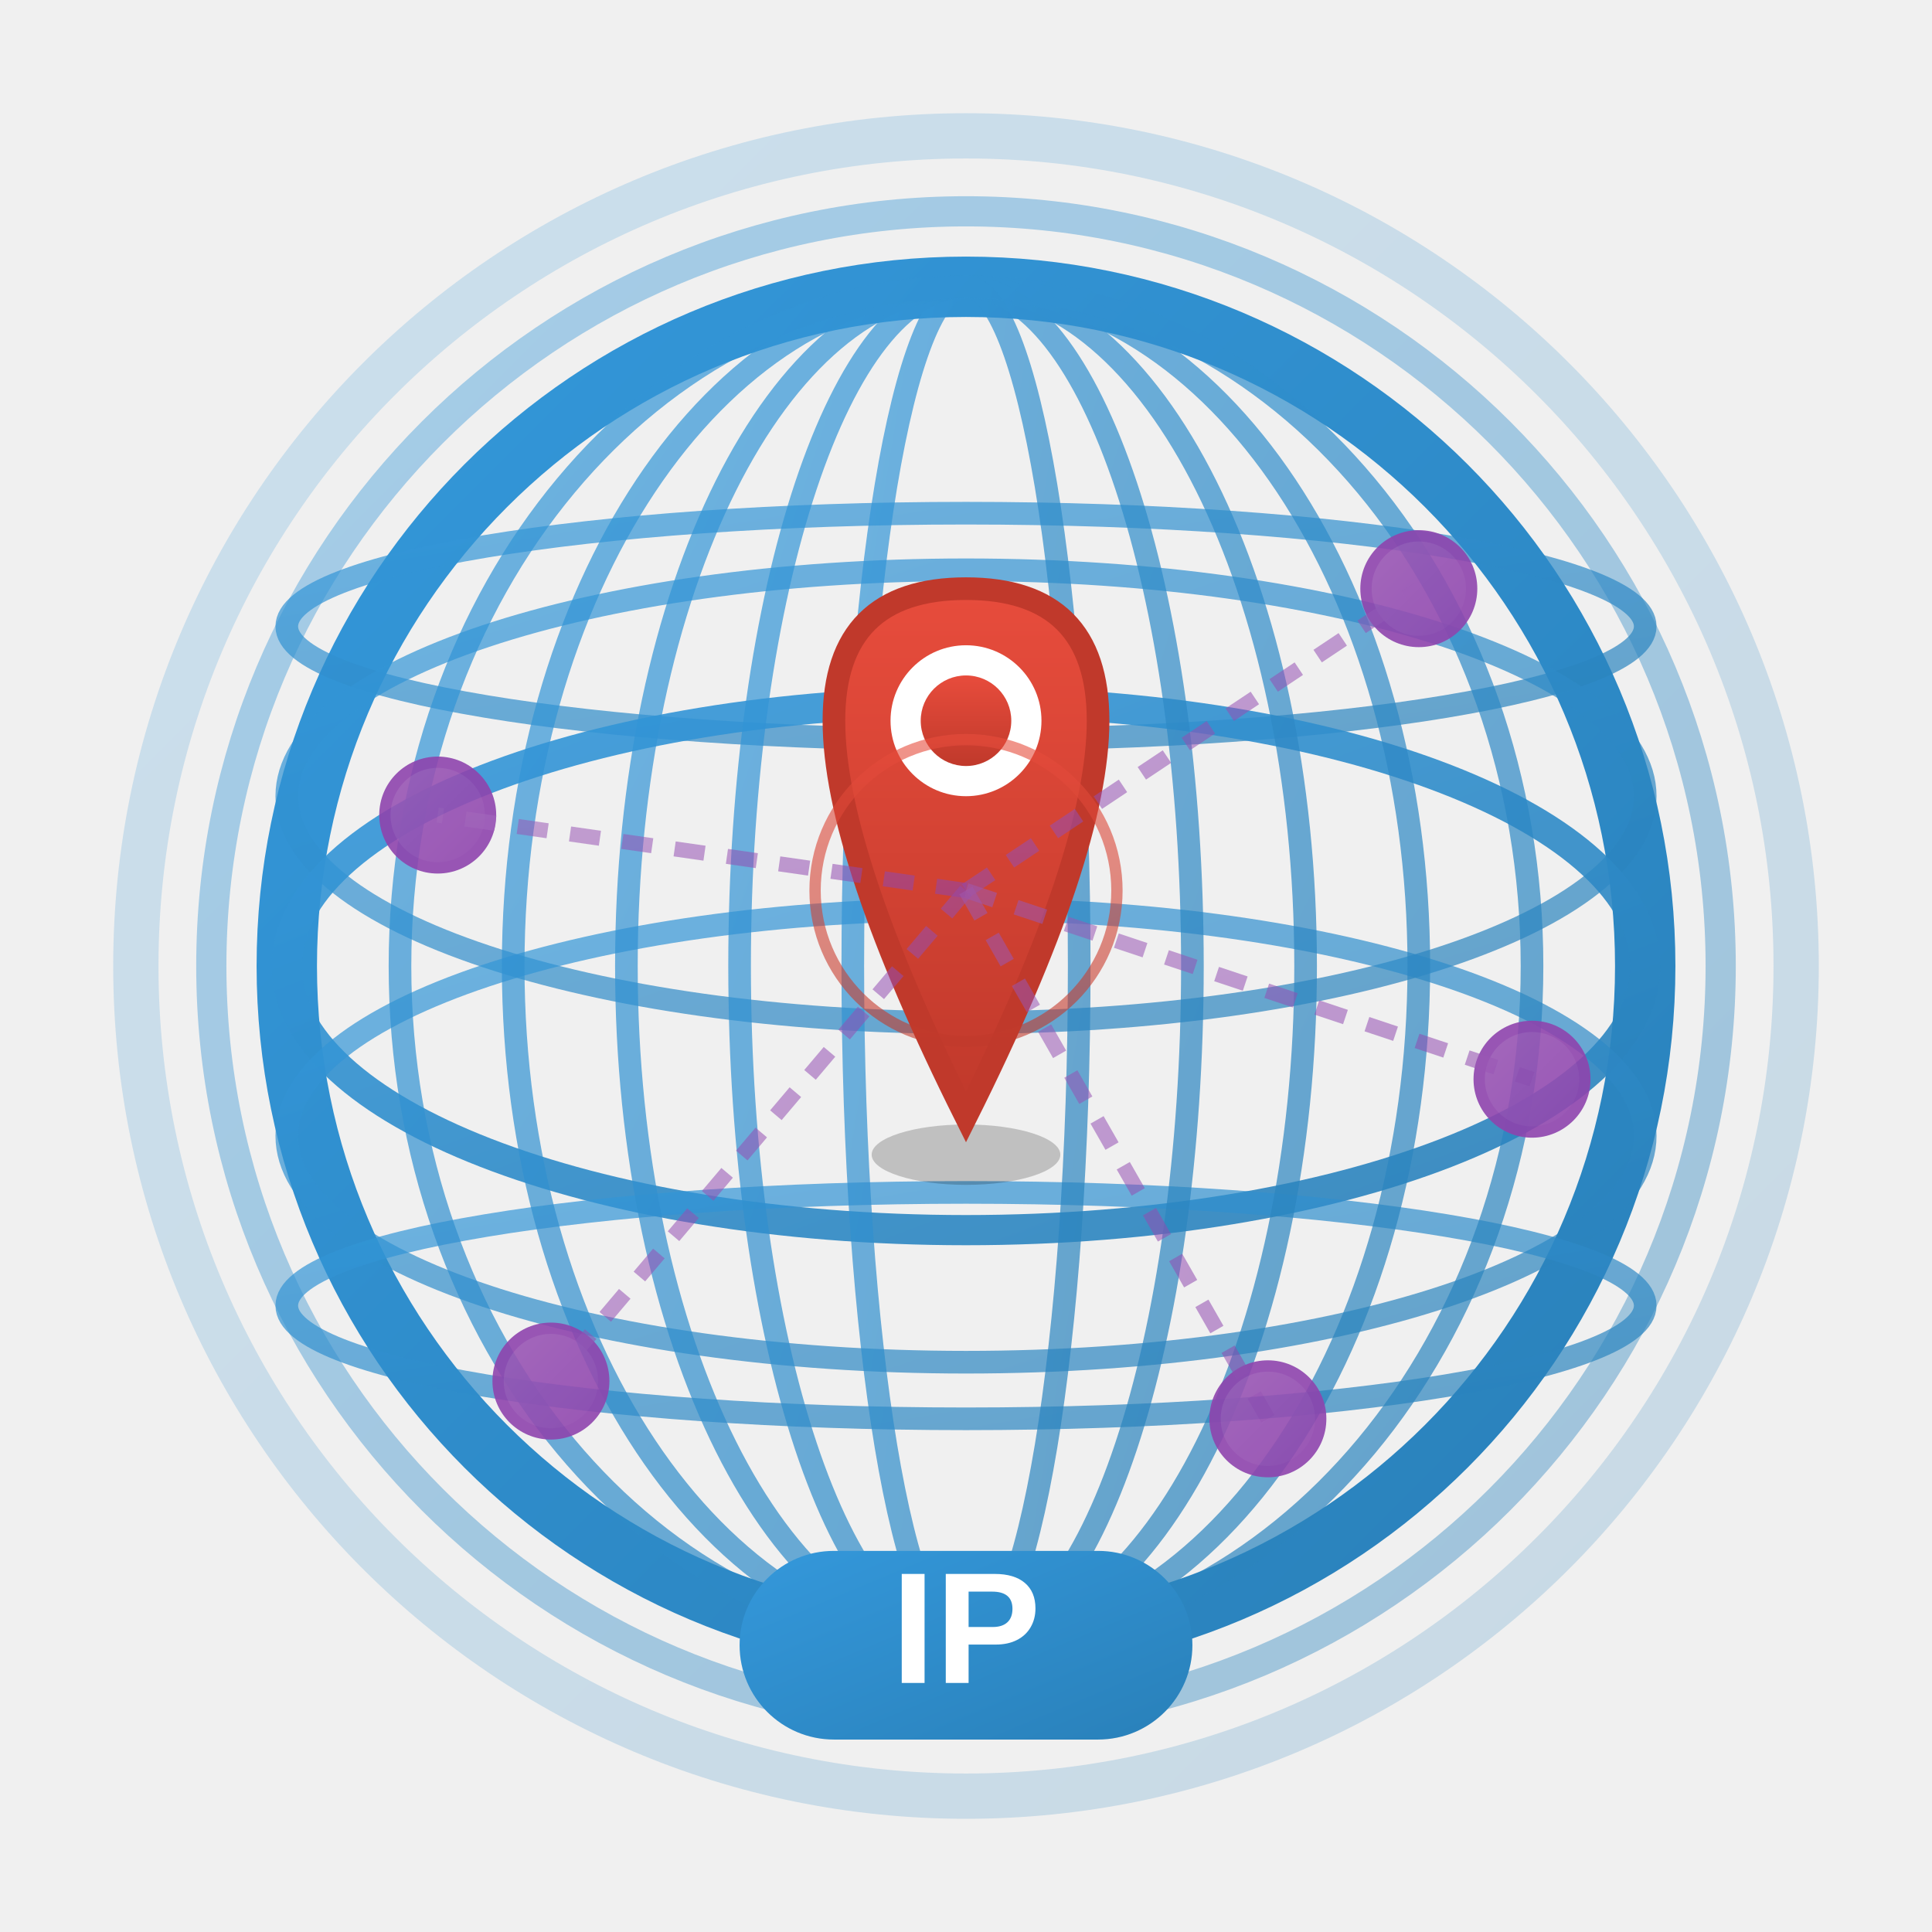
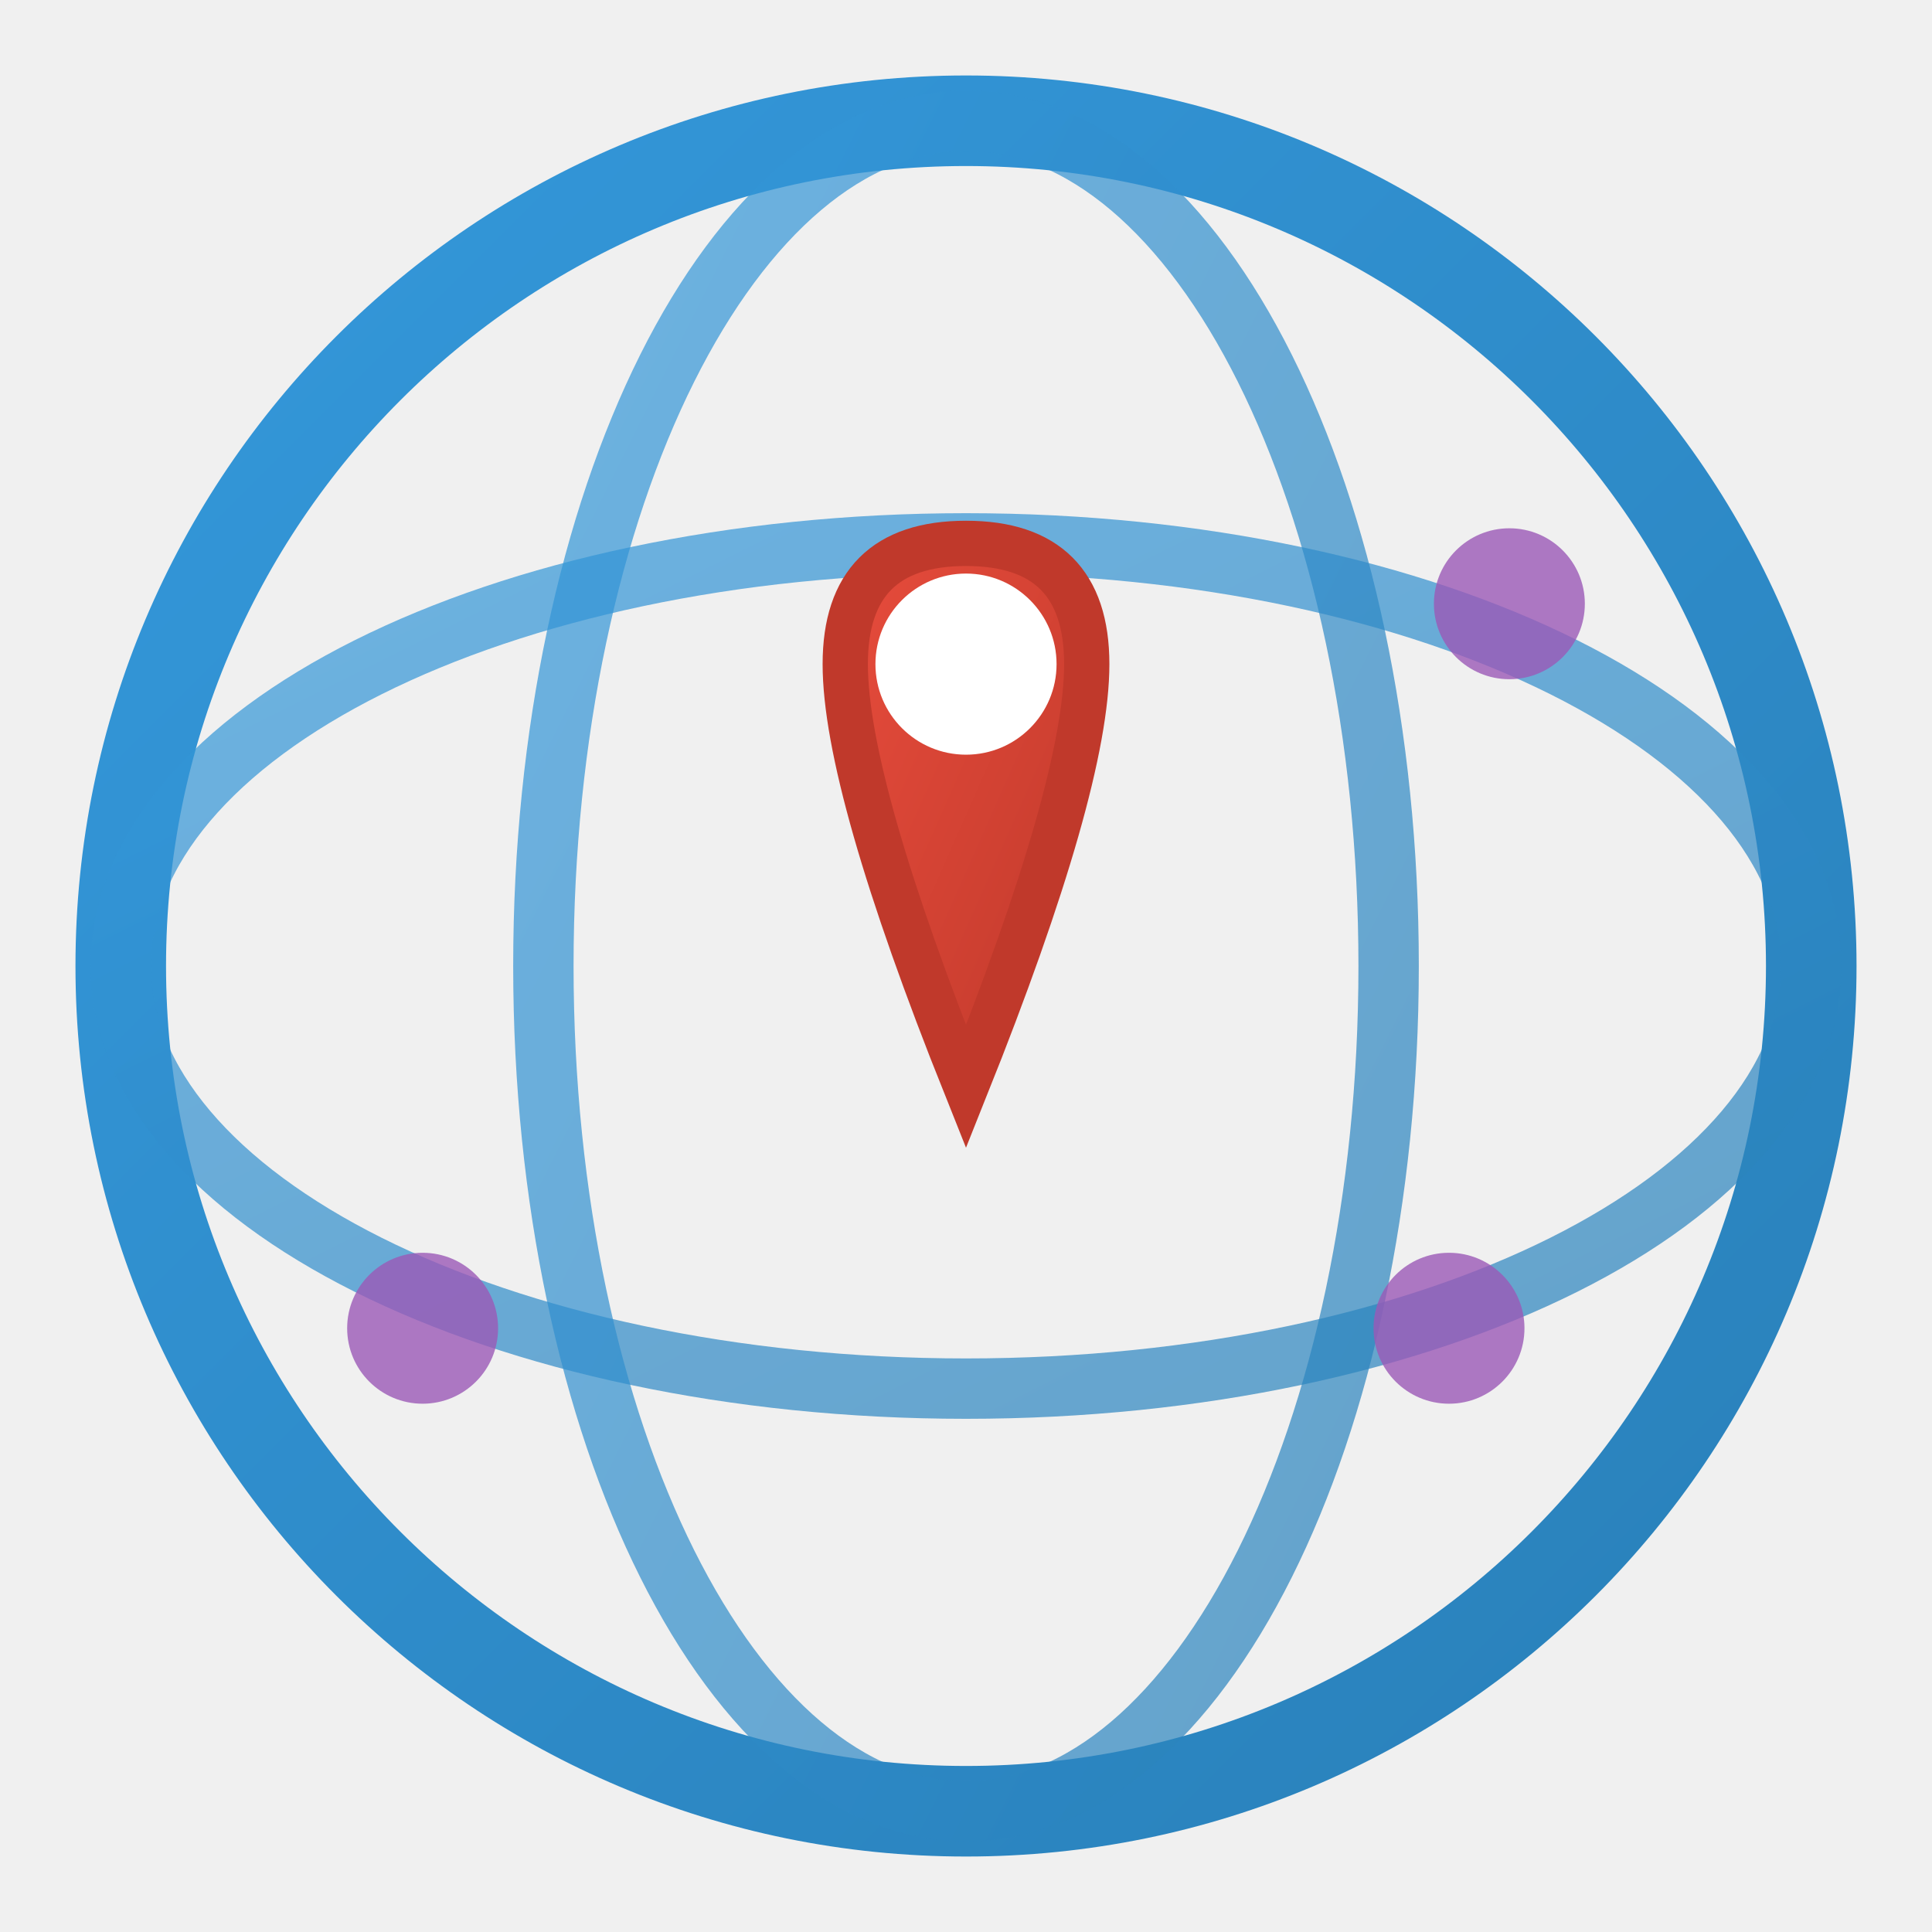
- <svg xmlns="http://www.w3.org/2000/svg" width="512" height="512" viewBox="0 0 512 512">
+ <svg xmlns="http://www.w3.org/2000/svg" width="64" height="64" viewBox="0 0 64 64">
  <defs>
-     <linearGradient id="primaryGradient" x1="0%" y1="0%" x2="100%" y2="100%">
+     <linearGradient id="grad1" x1="0%" y1="0%" x2="100%" y2="100%">
      <stop offset="0%" style="stop-color:#3498db;stop-opacity:1" />
      <stop offset="100%" style="stop-color:#2980b9;stop-opacity:1" />
    </linearGradient>
-     <linearGradient id="accentGradient" x1="0%" y1="0%" x2="100%" y2="100%">
-       <stop offset="0%" style="stop-color:#9b59b6;stop-opacity:1" />
-       <stop offset="100%" style="stop-color:#8e44ad;stop-opacity:1" />
-     </linearGradient>
-     <linearGradient id="pinGradient" x1="0%" y1="0%" x2="0%" y2="100%">
+     <linearGradient id="grad2" x1="0%" y1="0%" x2="100%" y2="100%">
      <stop offset="0%" style="stop-color:#e74c3c;stop-opacity:1" />
      <stop offset="100%" style="stop-color:#c0392b;stop-opacity:1" />
    </linearGradient>
  </defs>
-   <g transform="translate(256, 256)">
-     <circle cx="0" cy="0" r="220" fill="none" stroke="url(#primaryGradient)" stroke-width="12" opacity="0.2" />
-     <circle cx="0" cy="0" r="200" fill="none" stroke="url(#primaryGradient)" stroke-width="8" opacity="0.4" />
-     <circle cx="0" cy="0" r="180" fill="none" stroke="url(#primaryGradient)" stroke-width="16" />
-     <ellipse cx="0" cy="-90" rx="180" ry="30" fill="none" stroke="url(#primaryGradient)" stroke-width="6" opacity="0.7" />
-     <ellipse cx="0" cy="-45" rx="180" ry="60" fill="none" stroke="url(#primaryGradient)" stroke-width="6" opacity="0.7" />
-     <ellipse cx="0" cy="0" rx="180" ry="70" fill="none" stroke="url(#primaryGradient)" stroke-width="8" opacity="0.9" />
-     <ellipse cx="0" cy="45" rx="180" ry="60" fill="none" stroke="url(#primaryGradient)" stroke-width="6" opacity="0.7" />
-     <ellipse cx="0" cy="90" rx="180" ry="30" fill="none" stroke="url(#primaryGradient)" stroke-width="6" opacity="0.7" />
-     <ellipse cx="0" cy="0" rx="30" ry="180" fill="none" stroke="url(#primaryGradient)" stroke-width="6" opacity="0.7" />
-     <ellipse cx="0" cy="0" rx="60" ry="180" fill="none" stroke="url(#primaryGradient)" stroke-width="6" opacity="0.7" />
-     <ellipse cx="0" cy="0" rx="90" ry="180" fill="none" stroke="url(#primaryGradient)" stroke-width="6" opacity="0.7" />
-     <ellipse cx="0" cy="0" rx="120" ry="180" fill="none" stroke="url(#primaryGradient)" stroke-width="6" opacity="0.7" />
-     <ellipse cx="0" cy="0" rx="150" ry="180" fill="none" stroke="url(#primaryGradient)" stroke-width="6" opacity="0.7" />
-     <line x1="0" y1="-180" x2="0" y2="180" stroke="url(#primaryGradient)" stroke-width="8" opacity="0.9" />
-     <g transform="translate(0, -20)">
-       <ellipse cx="0" cy="70" rx="25" ry="8" fill="#000000" opacity="0.2" />
-       <path d="M0,-80 Q-35,-80 -35,-45 Q-35,-10 0,60 Q35,-10 35,-45 Q35,-80 0,-80 Z" fill="url(#pinGradient)" stroke="#c0392b" stroke-width="6" />
-       <circle cx="0" cy="-45" r="20" fill="#ffffff" />
-       <circle cx="0" cy="-45" r="12" fill="url(#pinGradient)" />
-     </g>
-     <g opacity="0.9">
-       <circle cx="120" cy="-100" r="14" fill="url(#accentGradient)" stroke="#8e44ad" stroke-width="3" />
-       <line x1="0" y1="-20" x2="120" y2="-100" stroke="url(#accentGradient)" stroke-width="4" opacity="0.6" stroke-dasharray="8,6" />
-       <circle cx="150" cy="30" r="14" fill="url(#accentGradient)" stroke="#8e44ad" stroke-width="3" />
-       <line x1="0" y1="-20" x2="150" y2="30" stroke="url(#accentGradient)" stroke-width="4" opacity="0.6" stroke-dasharray="8,6" />
-       <circle cx="-110" cy="110" r="14" fill="url(#accentGradient)" stroke="#8e44ad" stroke-width="3" />
-       <line x1="0" y1="-20" x2="-110" y2="110" stroke="url(#accentGradient)" stroke-width="4" opacity="0.6" stroke-dasharray="8,6" />
-       <circle cx="-140" cy="-40" r="14" fill="url(#accentGradient)" stroke="#8e44ad" stroke-width="3" />
-       <line x1="0" y1="-20" x2="-140" y2="-40" stroke="url(#accentGradient)" stroke-width="4" opacity="0.6" stroke-dasharray="8,6" />
-       <circle cx="80" cy="120" r="14" fill="url(#accentGradient)" stroke="#8e44ad" stroke-width="3" />
-       <line x1="0" y1="-20" x2="80" y2="120" stroke="url(#accentGradient)" stroke-width="4" opacity="0.6" stroke-dasharray="8,6" />
-     </g>
-     <circle cx="0" cy="-20" r="40" fill="none" stroke="url(#pinGradient)" stroke-width="3" opacity="0.6">
-       <animate attributeName="r" from="40" to="80" dur="2s" repeatCount="indefinite" />
-       <animate attributeName="opacity" from="0.6" to="0" dur="2s" repeatCount="indefinite" />
-     </circle>
-     <g transform="translate(0, 180)">
-       <rect x="-60" y="-25" width="120" height="50" rx="25" fill="url(#primaryGradient)" />
-       <text x="0" y="10" font-family="Arial, sans-serif" font-size="42" font-weight="bold" fill="#ffffff" text-anchor="middle">IP</text>
-     </g>
-   </g>
+   <circle cx="32" cy="32" r="28" fill="none" stroke="url(#grad1)" stroke-width="3" />
+   <ellipse cx="32" cy="32" rx="28" ry="14" fill="none" stroke="url(#grad1)" stroke-width="2" opacity="0.7" />
+   <line x1="4" y1="32" x2="60" y2="32" stroke="url(#grad1)" stroke-width="2" opacity="0.8" />
+   <ellipse cx="32" cy="32" rx="14" ry="28" fill="none" stroke="url(#grad1)" stroke-width="2" opacity="0.7" />
+   <line x1="32" y1="4" x2="32" y2="60" stroke="url(#grad1)" stroke-width="2" opacity="0.8" />
+   <path d="M32,18 Q28,18 28,22 Q28,26 32,36 Q36,26 36,22 Q36,18 32,18 Z" fill="url(#grad2)" stroke="#c0392b" stroke-width="1.5" />
+   <circle cx="32" cy="22" r="3" fill="#ffffff" />
+   <circle cx="50" cy="20" r="2.5" fill="#9b59b6" opacity="0.8" />
+   <circle cx="14" cy="44" r="2.5" fill="#9b59b6" opacity="0.8" />
+   <circle cx="48" cy="44" r="2.5" fill="#9b59b6" opacity="0.8" />
</svg>
